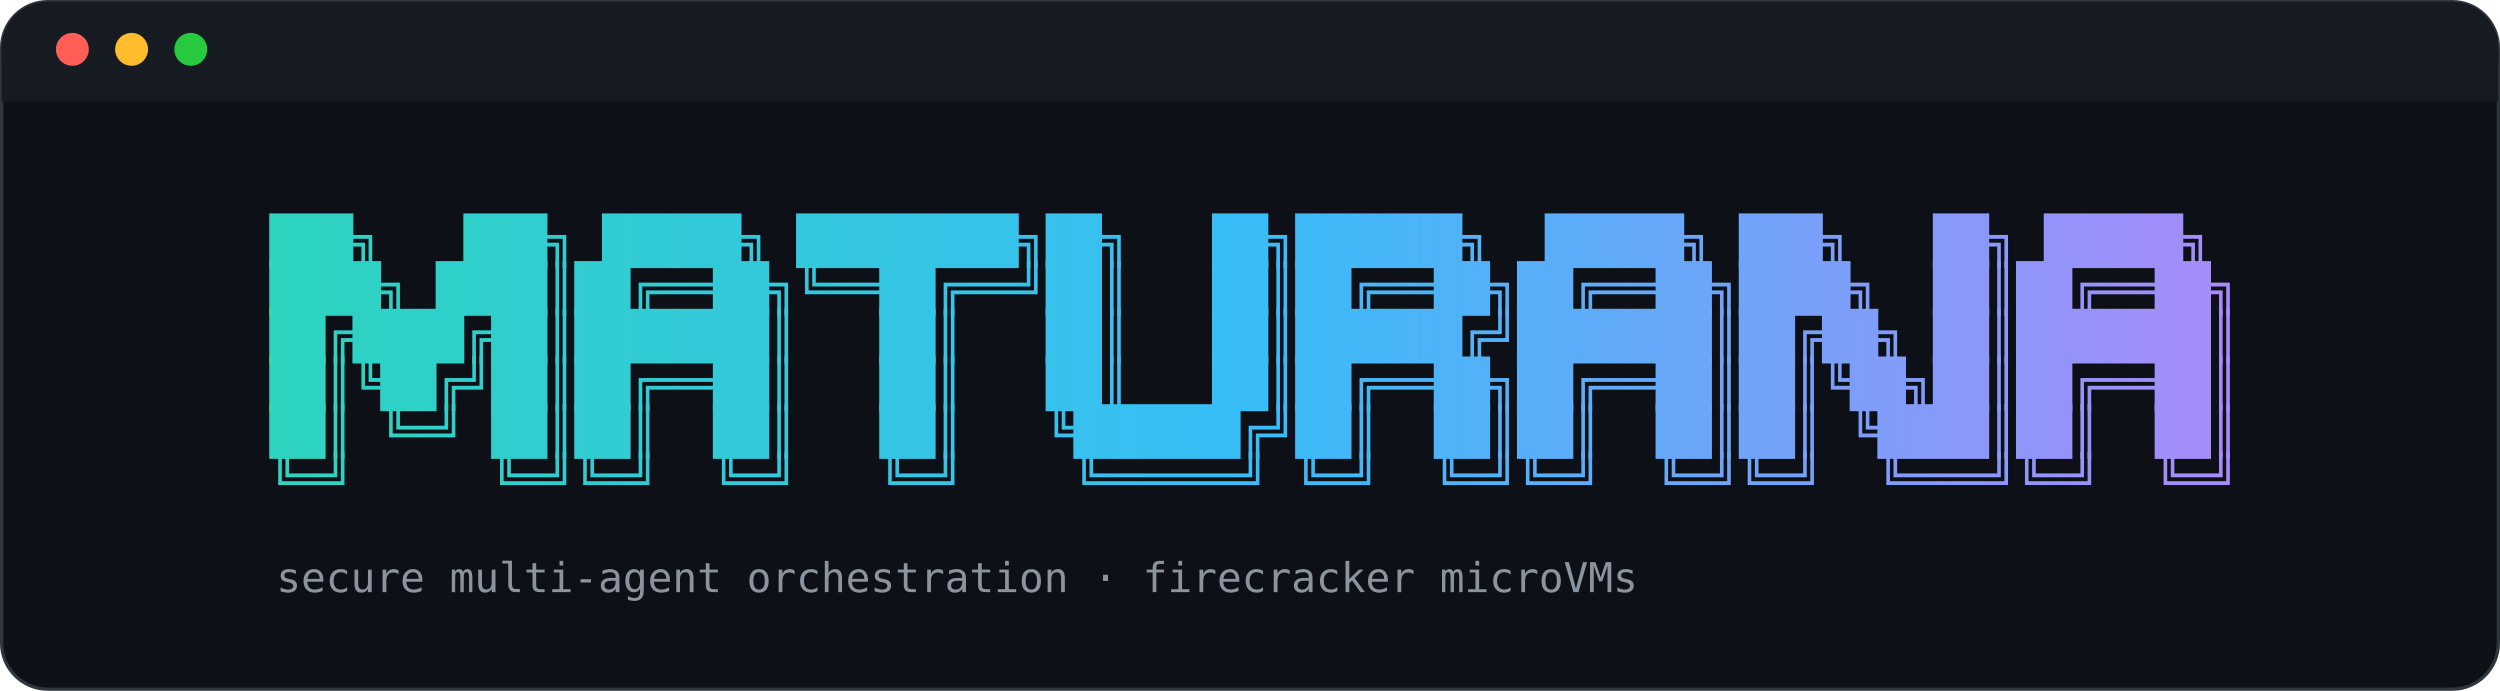
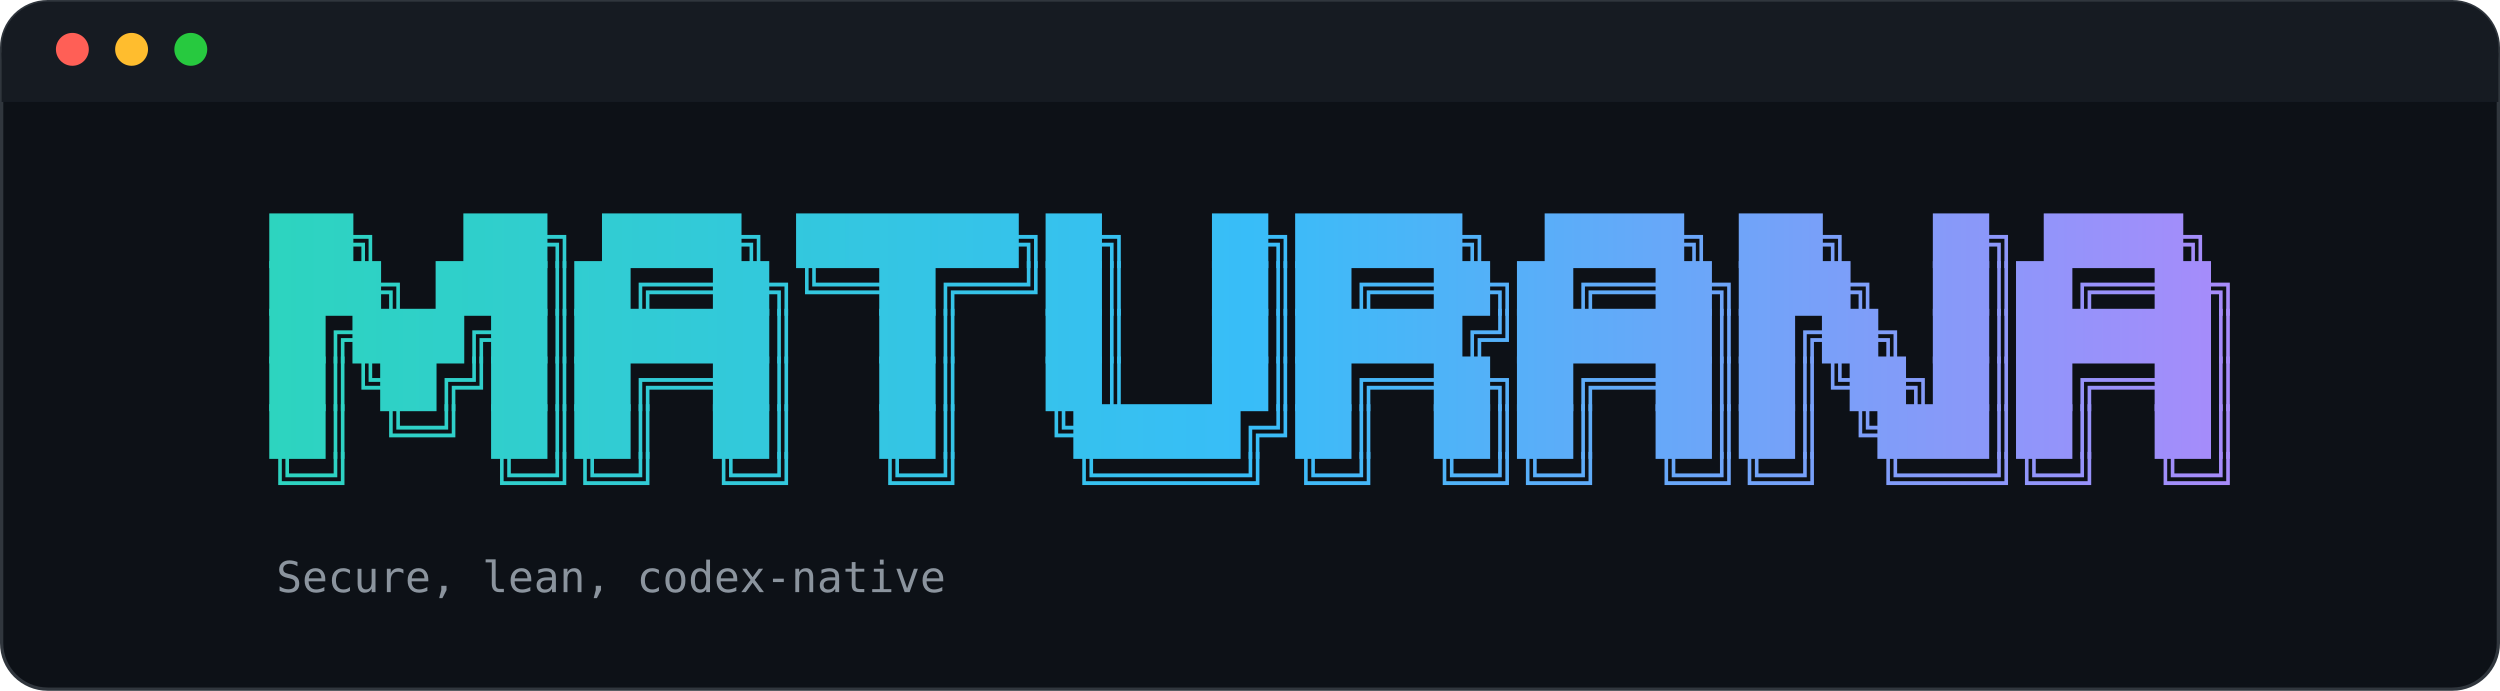
<svg xmlns="http://www.w3.org/2000/svg" width="760" height="210" viewBox="0 0 760 210" role="img" aria-label="Maturana — secure multi-agent orchestration on Firecracker microVMs">
  <defs>
    <linearGradient id="cool" gradientUnits="userSpaceOnUse" x1="82" y1="0" x2="678" y2="0">
      <stop offset="0" stop-color="#2dd4bf" />
      <stop offset="0.5" stop-color="#38bdf8" />
      <stop offset="1" stop-color="#a78bfa" />
    </linearGradient>
  </defs>
  <rect x="0.5" y="0.5" width="759" height="209" rx="14" fill="#0d1117" stroke="#30363d" />
  <rect x="0.5" y="0.5" width="759" height="30" rx="14" fill="#161b22" />
  <rect x="0.5" y="16" width="759" height="15" fill="#161b22" />
  <circle cx="22" cy="15" r="5" fill="#ff5f56" />
  <circle cx="40" cy="15" r="5" fill="#ffbd2e" />
  <circle cx="58" cy="15" r="5" fill="#27c93f" />
  <g xml:space="preserve" font-family="ui-monospace, 'DejaVu Sans Mono', 'Cascadia Mono', Consolas, monospace" font-size="14" fill="url(#cool)">
    <text x="82" y="78">███╗   ███╗ █████╗ ████████╗██╗   ██╗██████╗  █████╗ ███╗   ██╗ █████╗ </text>
    <text x="82" y="92.5">████╗ ████║██╔══██╗╚══██╔══╝██║   ██║██╔══██╗██╔══██╗████╗  ██║██╔══██╗</text>
    <text x="82" y="107">██╔████╔██║███████║   ██║   ██║   ██║██████╔╝███████║██╔██╗ ██║███████║</text>
    <text x="82" y="121.5">██║╚██╔╝██║██╔══██║   ██║   ██║   ██║██╔══██╗██╔══██║██║╚██╗██║██╔══██║</text>
    <text x="82" y="136">██║ ╚═╝ ██║██║  ██║   ██║   ╚██████╔╝██║  ██║██║  ██║██║ ╚████║██║  ██║</text>
    <text x="82" y="150.5">╚═╝     ╚═╝╚═╝  ╚═╝   ╚═╝    ╚═════╝ ╚═╝  ╚═╝╚═╝  ╚═╝╚═╝  ╚═══╝╚═╝  ╚═╝</text>
  </g>
-   <text x="84" y="180" font-family="ui-monospace, 'DejaVu Sans Mono', Consolas, monospace" font-size="12.5" fill="#8b949e">secure multi-agent orchestration · firecracker microVMs</text>
+   <text x="84" y="180" font-family="ui-monospace, 'DejaVu Sans Mono', Consolas, monospace" font-size="13" fill="#8b949e">Secure, lean, codex-native</text>
</svg>
